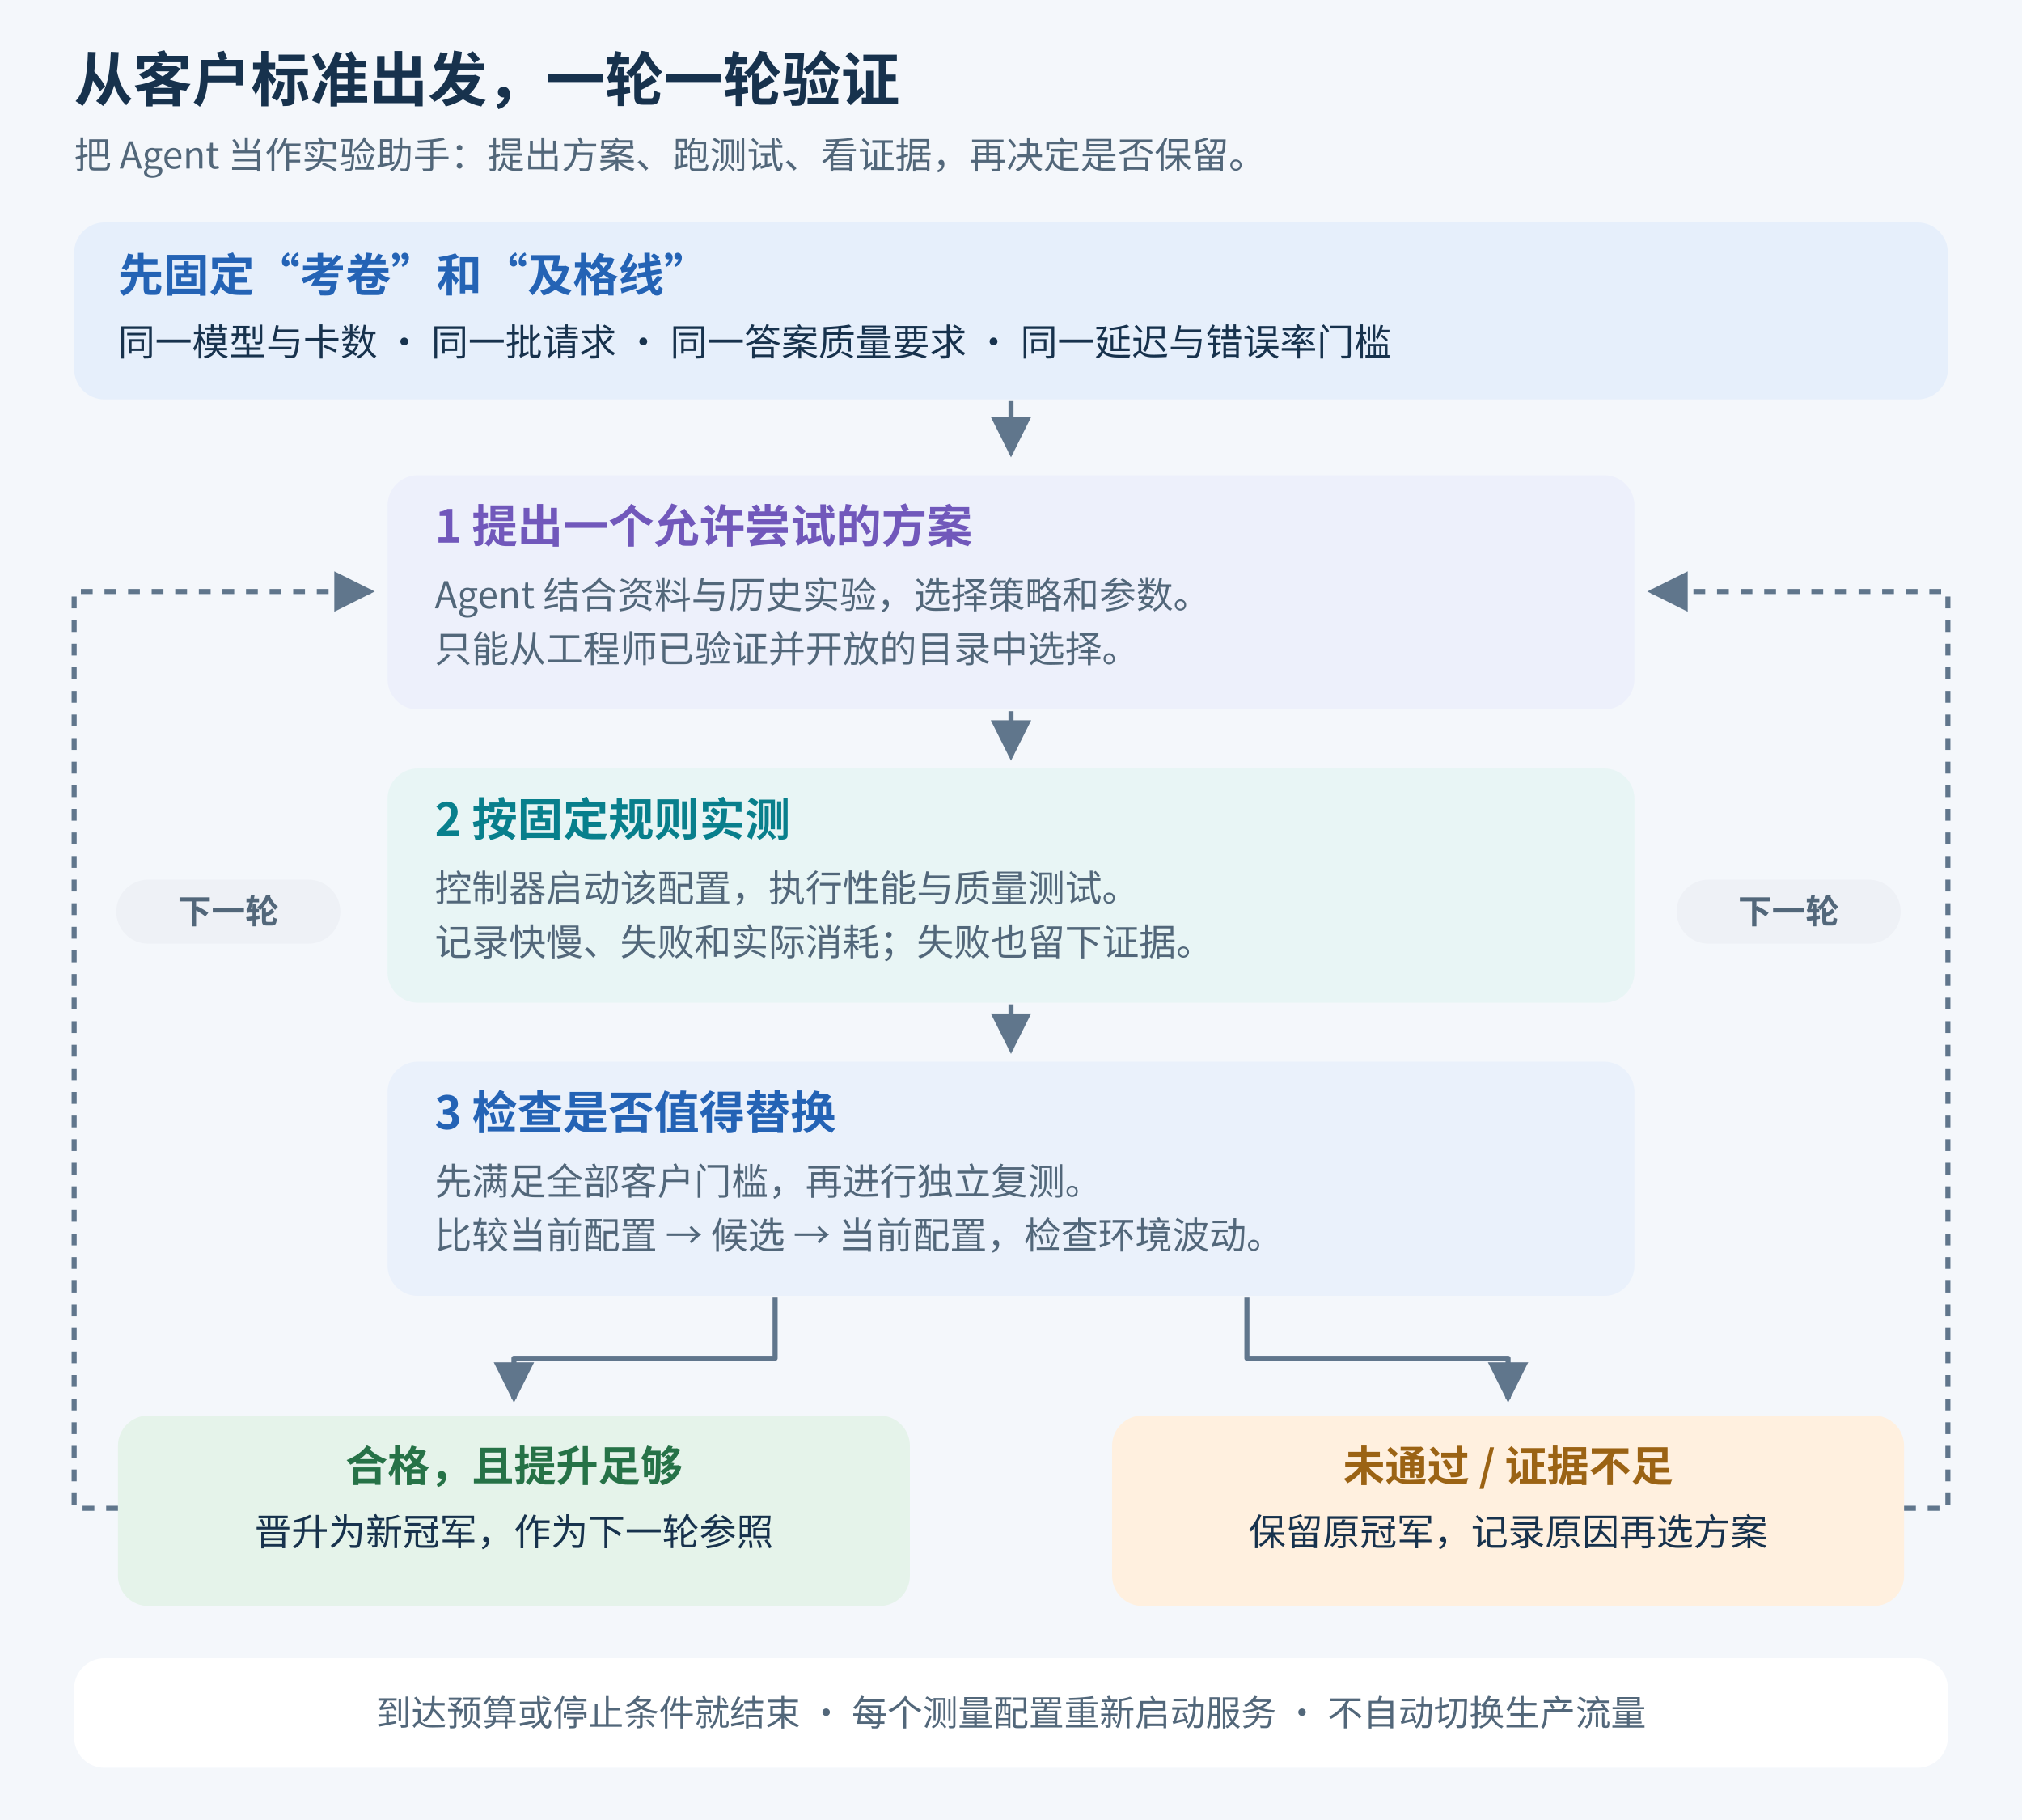
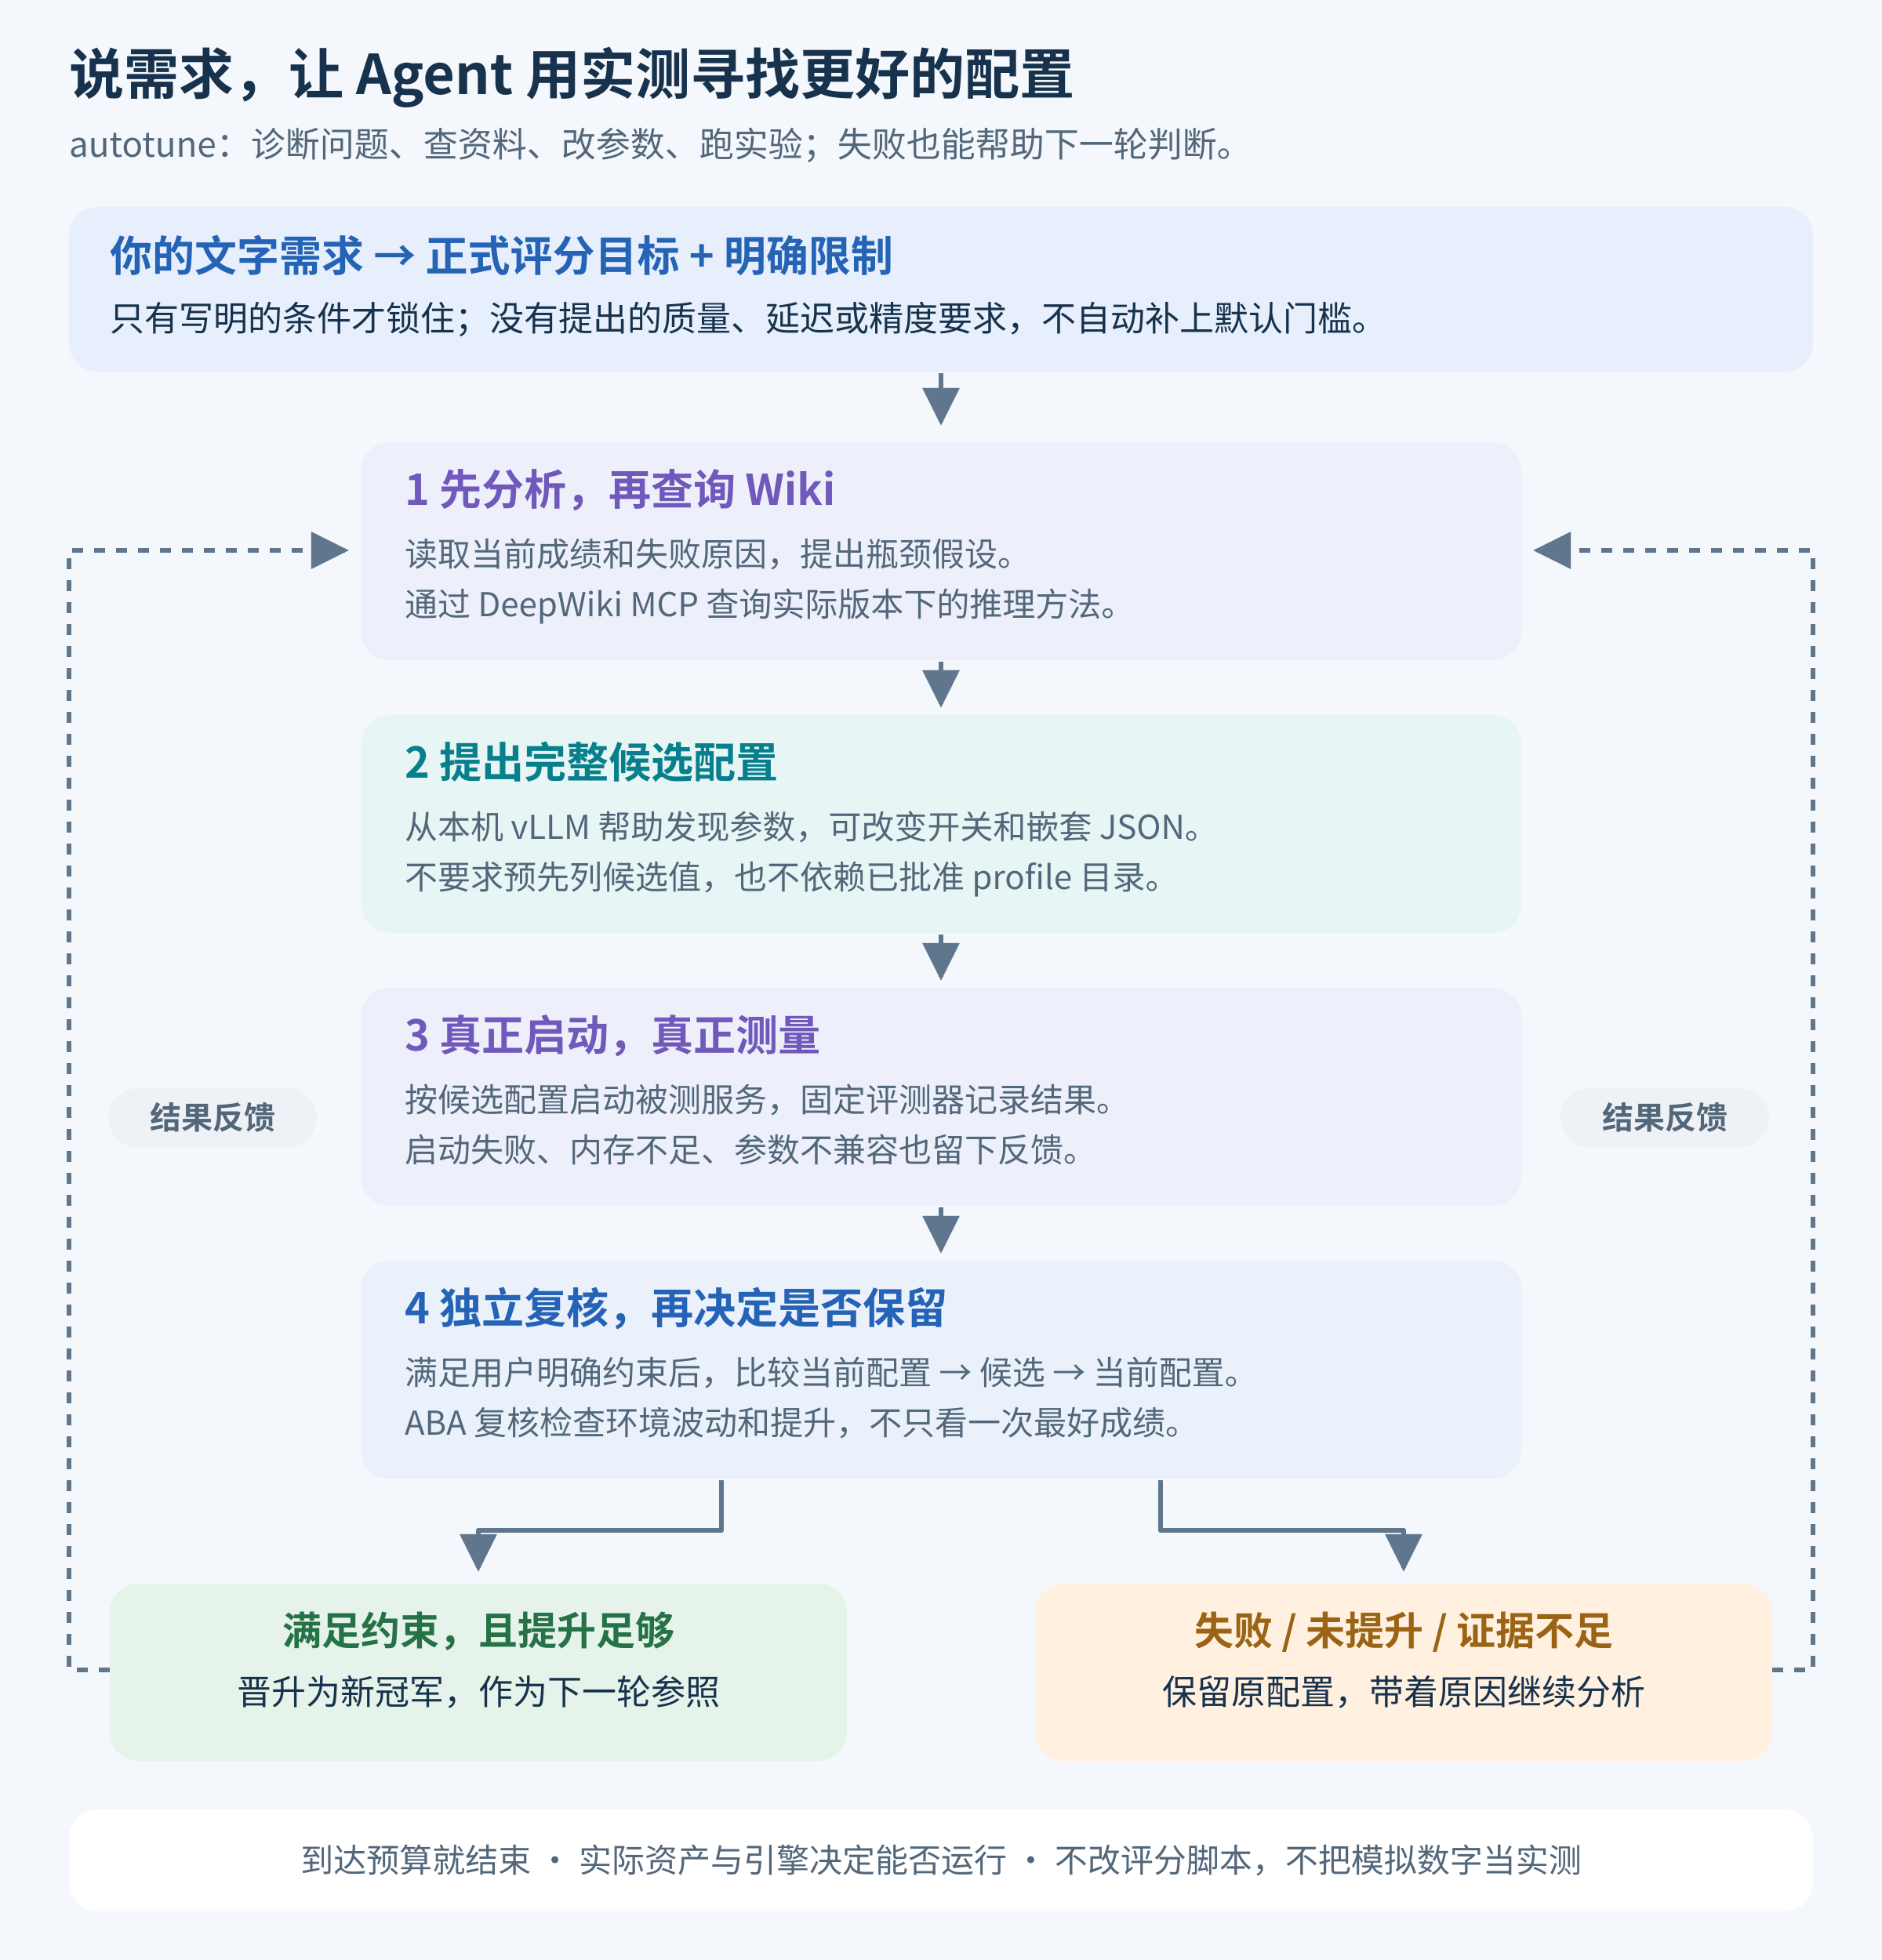
- <svg xmlns="http://www.w3.org/2000/svg" width="1200" height="1080" viewBox="0 0 1200 1080" role="img" aria-labelledby="title desc">
+ <svg xmlns="http://www.w3.org/2000/svg" width="1200" height="1250" viewBox="0 0 1200 1250" role="img" aria-labelledby="title desc">
  <defs>
    <marker id="arrow" viewBox="0 0 10 10" refX="9" refY="5" markerWidth="8" markerHeight="8" orient="auto-start-reverse">
      <path d="M0 0 L10 5 L0 10 Z" fill="#60768c" />
    </marker>
  </defs>
  <style>text{font-family:"Noto Sans CJK SC","Microsoft YaHei","PingFang SC",sans-serif} .code{font-family:"DejaVu Sans Mono",monospace}</style>
-   <rect x="0" y="0" width="1200" height="1080" rx="0" fill="#f4f7fb" />
-   <text x="44" y="60" font-size="35" fill="#17324d" font-weight="700" text-anchor="start">从客户标准出发，一轮一轮验证</text>
-   <text x="44" y="100" font-size="22" fill="#52677a" font-weight="400" text-anchor="start">把 Agent 当作实验助手：提出方案、跑测试、看证据，再决定是否保留。</text>
+   <rect x="0" y="0" width="1200" height="1250" rx="0" fill="#f4f7fb" />
+   <text x="44" y="60" font-size="35" fill="#17324d" font-weight="700" text-anchor="start">说需求，让 Agent 用实测寻找更好的配置</text>
+   <text x="44" y="100" font-size="22" fill="#52677a" font-weight="400" text-anchor="start">autotune：诊断问题、查资料、改参数、跑实验；失败也能帮助下一轮判断。</text>
  <rect x="44" y="132" width="1112" height="105" rx="18" fill="#e6effb" />
-   <text x="70" y="173" font-size="27" fill="#2463b5" font-weight="700" text-anchor="start">先固定“考卷”和“及格线”</text>
-   <text x="70" y="211" font-size="22" fill="#17324d" font-weight="400" text-anchor="start">同一模型与卡数 · 同一批请求 · 同一答案质量要求 · 同一延迟与错误率门槛</text>
+   <text x="70" y="173" font-size="27" fill="#2463b5" font-weight="700" text-anchor="start">你的文字需求 → 正式评分目标 + 明确限制</text>
+   <text x="70" y="211" font-size="22" fill="#17324d" font-weight="400" text-anchor="start">只有写明的条件才锁住；没有提出的质量、延迟或精度要求，不自动补上默认门槛。</text>
  <path d="M600 238 L600 269" fill="none" stroke="#60768c" stroke-width="3" stroke-linejoin="round" marker-end="url(#arrow)" />
  <rect x="230" y="282" width="740" height="139" rx="18" fill="#edf0fb" />
-   <text x="258" y="322" font-size="27" fill="#7158bb" font-weight="700" text-anchor="start">1  提出一个允许尝试的方案</text>
-   <text x="258" y="361" font-size="22" fill="#52677a" font-weight="400" text-anchor="start">Agent 结合资料与历史实验，选择策略和参数。</text>
-   <text x="258" y="393" font-size="22" fill="#52677a" font-weight="400" text-anchor="start">只能从工程师已验证并开放的目录中选择。</text>
+   <text x="258" y="322" font-size="27" fill="#7158bb" font-weight="700" text-anchor="start">1  先分析，再查询 Wiki</text>
+   <text x="258" y="361" font-size="21" fill="#52677a" font-weight="400" text-anchor="start">读取当前成绩和失败原因，提出瓶颈假设。</text>
+   <text x="258" y="393" font-size="21" fill="#52677a" font-weight="400" text-anchor="start">通过 DeepWiki MCP 查询实际版本下的推理方法。</text>
  <rect x="230" y="456" width="740" height="139" rx="18" fill="#e8f5f5" />
-   <text x="258" y="496" font-size="27" fill="#087f8c" font-weight="700" text-anchor="start">2  按固定规则实测</text>
-   <text x="258" y="535" font-size="22" fill="#52677a" font-weight="400" text-anchor="start">控制器启动该配置，执行性能与质量测试。</text>
-   <text x="258" y="567" font-size="22" fill="#52677a" font-weight="400" text-anchor="start">记录快慢、失败和实际消耗；失败也留下证据。</text>
-   <rect x="230" y="630" width="740" height="139" rx="18" fill="#eaf1fb" />
-   <text x="258" y="670" font-size="27" fill="#2463b5" font-weight="700" text-anchor="start">3  检查是否值得替换</text>
-   <text x="258" y="709" font-size="22" fill="#52677a" font-weight="400" text-anchor="start">先满足全部客户门槛，再进行独立复测。</text>
-   <text x="258" y="741" font-size="22" fill="#52677a" font-weight="400" text-anchor="start">比较当前配置 → 候选 → 当前配置，检查环境波动。</text>
+   <text x="258" y="496" font-size="27" fill="#087f8c" font-weight="700" text-anchor="start">2  提出完整候选配置</text>
+   <text x="258" y="535" font-size="21" fill="#52677a" font-weight="400" text-anchor="start">从本机 vLLM 帮助发现参数，可改变开关和嵌套 JSON。</text>
+   <text x="258" y="567" font-size="21" fill="#52677a" font-weight="400" text-anchor="start">不要求预先列候选值，也不依赖已批准 profile 目录。</text>
+   <rect x="230" y="630" width="740" height="139" rx="18" fill="#edf0fb" />
+   <text x="258" y="670" font-size="27" fill="#7158bb" font-weight="700" text-anchor="start">3  真正启动，真正测量</text>
+   <text x="258" y="709" font-size="21" fill="#52677a" font-weight="400" text-anchor="start">按候选配置启动被测服务，固定评测器记录结果。</text>
+   <text x="258" y="741" font-size="21" fill="#52677a" font-weight="400" text-anchor="start">启动失败、内存不足、参数不兼容也留下反馈。</text>
+   <rect x="230" y="804" width="740" height="139" rx="18" fill="#eaf1fb" />
+   <text x="258" y="844" font-size="27" fill="#2463b5" font-weight="700" text-anchor="start">4  独立复核，再决定是否保留</text>
+   <text x="258" y="883" font-size="21" fill="#52677a" font-weight="400" text-anchor="start">满足用户明确约束后，比较当前配置 → 候选 → 当前配置。</text>
+   <text x="258" y="915" font-size="21" fill="#52677a" font-weight="400" text-anchor="start">ABA 复核检查环境波动和提升，不只看一次最好成绩。</text>
  <path d="M600 422 L600 449" fill="none" stroke="#60768c" stroke-width="3" stroke-linejoin="round" marker-end="url(#arrow)" />
  <path d="M600 596 L600 623" fill="none" stroke="#60768c" stroke-width="3" stroke-linejoin="round" marker-end="url(#arrow)" />
-   <path d="M460 770 L460 806 L305 806 L305 830" fill="none" stroke="#60768c" stroke-width="3" stroke-linejoin="round" marker-end="url(#arrow)" />
-   <path d="M740 770 L740 806 L895 806 L895 830" fill="none" stroke="#60768c" stroke-width="3" stroke-linejoin="round" marker-end="url(#arrow)" />
-   <rect x="70" y="840" width="470" height="113" rx="18" fill="#e5f3ea" />
-   <text x="305" y="879" font-size="25" fill="#267247" font-weight="700" text-anchor="middle">合格，且提升足够</text>
-   <text x="305" y="917" font-size="22" fill="#17324d" font-weight="400" text-anchor="middle">晋升为新冠军，作为下一轮参照</text>
-   <rect x="660" y="840" width="470" height="113" rx="18" fill="#fff0df" />
-   <text x="895" y="879" font-size="25" fill="#9b6314" font-weight="700" text-anchor="middle">未通过 / 证据不足</text>
-   <text x="895" y="917" font-size="22" fill="#17324d" font-weight="400" text-anchor="middle">保留原冠军，记录原因再选方案</text>
-   <path d="M70 895 L44 895 L44 351 L220 351" fill="none" stroke="#60768c" stroke-width="3" stroke-linejoin="round" marker-end="url(#arrow)" stroke-dasharray="7 7" />
-   <path d="M1130 895 L1156 895 L1156 351 L980 351" fill="none" stroke="#60768c" stroke-width="3" stroke-linejoin="round" marker-end="url(#arrow)" stroke-dasharray="7 7" />
-   <rect x="69" y="522" width="133" height="38" rx="19" fill="#eef1f6" />
-   <text x="135.5" y="548" font-size="20" fill="#52677a" font-weight="600" text-anchor="middle">下一轮</text>
-   <rect x="995" y="522" width="133" height="38" rx="19" fill="#eef1f6" />
-   <text x="1061.5" y="548" font-size="20" fill="#52677a" font-weight="600" text-anchor="middle">下一轮</text>
-   <rect x="44" y="984" width="1112" height="65" rx="18" fill="white" />
-   <text x="600" y="1024" font-size="21" fill="#52677a" font-weight="400" text-anchor="middle">到达预算或停止条件就结束 · 每个测量配置重新启动服务 · 不自动切换生产流量</text>
+   <path d="M600 770 L600 797" fill="none" stroke="#60768c" stroke-width="3" stroke-linejoin="round" marker-end="url(#arrow)" />
+   <path d="M460 944 L460 976 L305 976 L305 1000" fill="none" stroke="#60768c" stroke-width="3" stroke-linejoin="round" marker-end="url(#arrow)" />
+   <path d="M740 944 L740 976 L895 976 L895 1000" fill="none" stroke="#60768c" stroke-width="3" stroke-linejoin="round" marker-end="url(#arrow)" />
+   <rect x="70" y="1010" width="470" height="113" rx="18" fill="#e5f3ea" />
+   <text x="305" y="1049" font-size="25" fill="#267247" font-weight="700" text-anchor="middle">满足约束，且提升足够</text>
+   <text x="305" y="1087" font-size="22" fill="#17324d" font-weight="400" text-anchor="middle">晋升为新冠军，作为下一轮参照</text>
+   <rect x="660" y="1010" width="470" height="113" rx="18" fill="#fff0df" />
+   <text x="895" y="1049" font-size="25" fill="#9b6314" font-weight="700" text-anchor="middle">失败 / 未提升 / 证据不足</text>
+   <text x="895" y="1087" font-size="22" fill="#17324d" font-weight="400" text-anchor="middle">保留原配置，带着原因继续分析</text>
+   <path d="M70 1065 L44 1065 L44 351 L220 351" fill="none" stroke="#60768c" stroke-width="3" stroke-linejoin="round" marker-end="url(#arrow)" stroke-dasharray="7 7" />
+   <path d="M1130 1065 L1156 1065 L1156 351 L980 351" fill="none" stroke="#60768c" stroke-width="3" stroke-linejoin="round" marker-end="url(#arrow)" stroke-dasharray="7 7" />
+   <rect x="69" y="694" width="133" height="38" rx="19" fill="#eef1f6" />
+   <text x="135.5" y="720" font-size="20" fill="#52677a" font-weight="600" text-anchor="middle">结果反馈</text>
+   <rect x="995" y="694" width="133" height="38" rx="19" fill="#eef1f6" />
+   <text x="1061.5" y="720" font-size="20" fill="#52677a" font-weight="600" text-anchor="middle">结果反馈</text>
+   <rect x="44" y="1154" width="1112" height="65" rx="18" fill="white" />
+   <text x="600" y="1194" font-size="21" fill="#52677a" font-weight="400" text-anchor="middle">到达预算就结束 · 实际资产与引擎决定能否运行 · 不改评分脚本，不把模拟数字当实测</text>
</svg>
